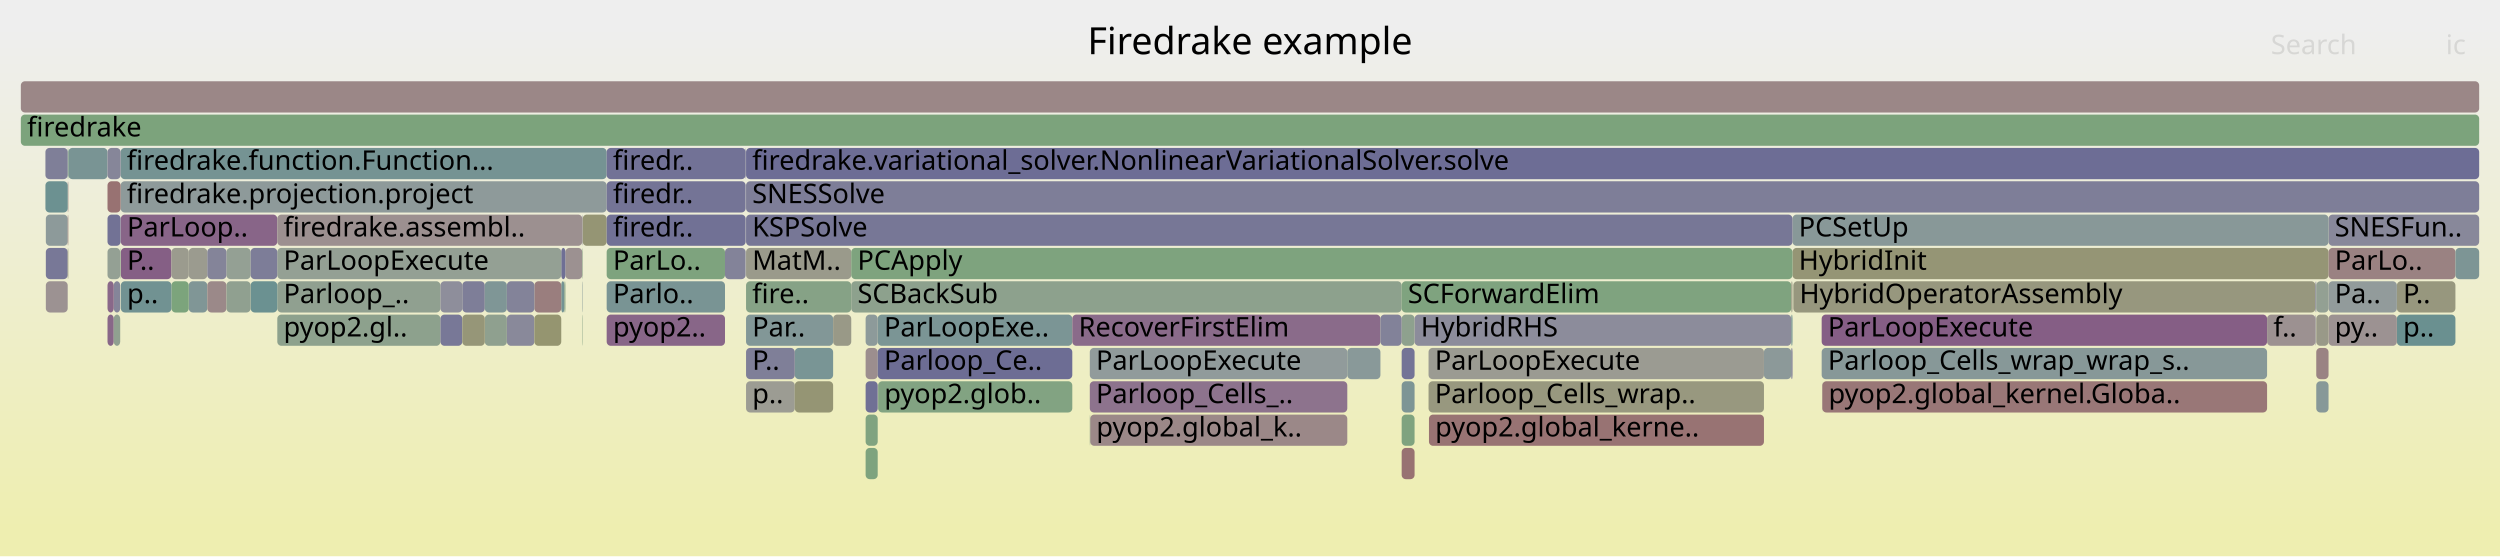
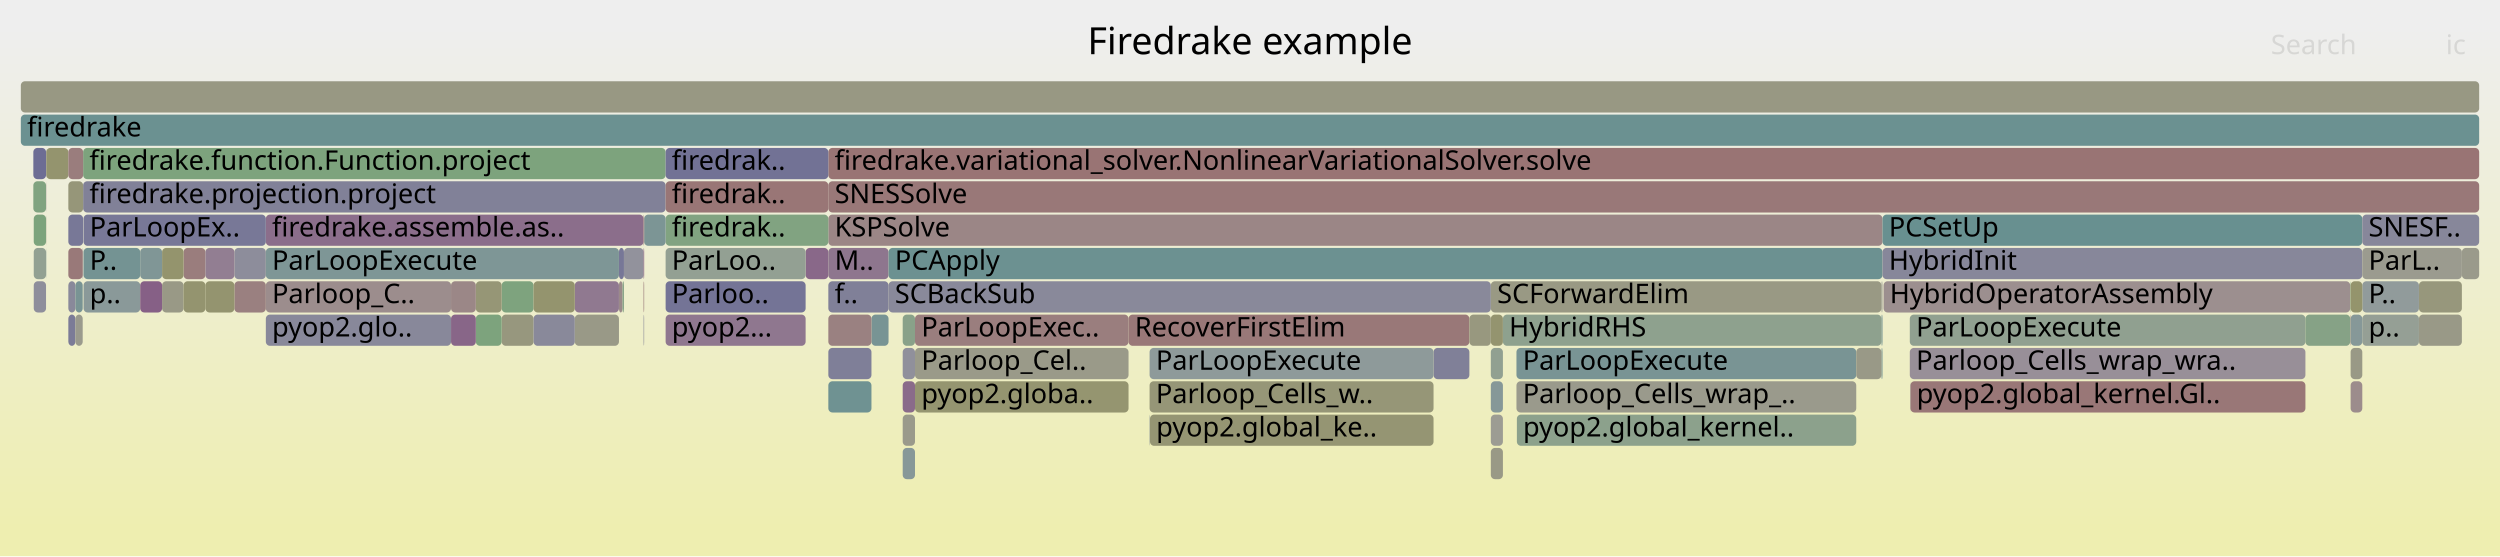
<svg xmlns="http://www.w3.org/2000/svg" version="1.1" width="1200" height="267" viewBox="0 0 1200 267">
  <defs>
    <linearGradient id="background" y1="0" y2="1" x1="0" x2="0">
      <stop stop-color="#eeeeee" offset="5%" />
      <stop stop-color="#eeeeb0" offset="95%" />
    </linearGradient>
  </defs>
  <style type="text/css">
	text { font-family:Verdana; font-size:13px; fill:rgb(0,0,0); }
	#search, #ignorecase { opacity:0.1; cursor:pointer; }
	#search:hover, #search.show, #ignorecase:hover, #ignorecase.show { opacity:1; }
	#subtitle { text-anchor:middle; font-color:rgb(160,160,160); }
	#title { text-anchor:middle; font-size:18px}
	#unzoom { cursor:pointer; }
	#frames &gt; *:hover { stroke:black; stroke-width:0.5; cursor:pointer; }
	.hide { display:none; }
	.parent { opacity:0.5; }
</style>
  <rect x="0.0" y="0" width="1200.0" height="267.0" fill="url(#background)" />
  <text id="title" x="600.00" y="26">Firedrake example</text>
  <text id="details" x="10.00" y="249"> </text>
  <text id="unzoom" x="10.00" y="26" class="hide">Reset Zoom</text>
  <text id="search" x="1090.00" y="26">Search</text>
  <text id="ignorecase" x="1174.00" y="26">ic</text>
  <text id="matched" x="1090.00" y="249"> </text>
  <g id="frames">
    <g>
-       <rect x="22.0" y="135" width="10.5" height="15.0" fill="rgb(156.473,146.296,146.296)" rx="2" ry="2" />
-       <text x="25.03" y="145.5" />
-     </g>
-     <g>
-       <rect x="358.1" y="135" width="50.5" height="15.0" fill="rgb(134.31,161.857,134.31)" rx="2" ry="2" />
-       <text x="361.08" y="145.5">fire..</text>
-     </g>
-     <g>
-       <rect x="51.6" y="151" width="3.0" height="15.0" fill="rgb(136.48,102.855,136.48)" rx="2" ry="2" />
-       <text x="54.60" y="161.5" />
-     </g>
-     <g>
-       <rect x="859.8" y="167" width="0.6" height="15.0" fill="rgb(116.031,116.031,149.877)" rx="2" ry="2" />
-       <text x="862.83" y="177.5" />
-     </g>
-     <g>
-       <rect x="1111.8" y="183" width="5.9" height="15.0" fill="rgb(134.778,151.98,151.98)" rx="2" ry="2" />
-       <text x="1114.75" y="193.5" />
-     </g>
-     <g>
-       <rect x="51.6" y="103" width="6.3" height="15.0" fill="rgb(113.807,113.807,149.447)" rx="2" ry="2" />
-       <text x="54.60" y="113.5" />
-     </g>
-     <g>
-       <rect x="1117.7" y="103" width="72.3" height="15.0" fill="rgb(135.568,135.568,153.658)" rx="2" ry="2" />
-       <text x="1120.66" y="113.5">SNESFun..</text>
-     </g>
-     <g>
-       <rect x="523.3" y="199" width="123.4" height="15.0" fill="rgb(155.169,136.299,136.299)" rx="2" ry="2" />
-       <text x="526.25" y="209.5">pyop2.global_k..</text>
-     </g>
-     <g>
-       <rect x="271.4" y="119" width="8.1" height="15.0" fill="rgb(156.343,145.296,145.296)" rx="2" ry="2" />
-       <text x="274.42" y="129.5" />
-     </g>
-     <g>
-       <rect x="32.8" y="71" width="18.8" height="15.0" fill="rgb(121.291,148.483,148.483)" rx="2" ry="2" />
-       <text x="35.81" y="81.5" />
-     </g>
-     <g>
-       <rect x="415.5" y="199" width="5.8" height="15.0" fill="rgb(127.539,162.959,127.539)" rx="2" ry="2" />
-       <text x="418.48" y="209.5" />
-     </g>
-     <g>
-       <rect x="860.8" y="135" width="250.6" height="15.0" fill="rgb(151.337,151.337,125.711)" rx="2" ry="2" />
-       <text x="863.76" y="145.5">HybridOperatorAssembly</text>
-     </g>
-     <g>
-       <rect x="269.4" y="135" width="1.5" height="15.0" fill="rgb(114.838,146.81,146.81)" rx="2" ry="2" />
-       <text x="272.41" y="145.5" />
-     </g>
-     <g>
-       <rect x="22.0" y="103" width="10.5" height="15.0" fill="rgb(141.46,153.712,153.712)" rx="2" ry="2" />
-       <text x="25.03" y="113.5" />
-     </g>
-     <g>
-       <rect x="10.0" y="39" width="1180.0" height="15.0" fill="rgb(155.022,135.166,135.166)" rx="2" ry="2" />
+       <rect x="112.5" y="119" width="15.1" height="15.0" fill="rgb(140.905,140.905,154.691)" rx="2" ry="2" />
+       <text x="115.52" y="129.5" />
+     </g>
+     <g>
+       <rect x="40.1" y="135" width="27.2" height="15.0" fill="rgb(138.481,152.939,152.939)" rx="2" ry="2" />
+       <text x="43.05" y="145.5">p..</text>
+     </g>
+     <g>
+       <rect x="397.6" y="103" width="506.0" height="15.0" fill="rgb(154.928,134.451,134.451)" rx="2" ry="2" />
+       <text x="400.63" y="113.5">KSPSolve</text>
+     </g>
+     <g>
+       <rect x="1161.1" y="135" width="20.6" height="15.0" fill="rgb(151.084,151.084,124.485)" rx="2" ry="2" />
+       <text x="1164.10" y="145.5" />
+     </g>
+     <g>
+       <rect x="32.8" y="135" width="3.4" height="15.0" fill="rgb(137.254,137.254,153.985)" rx="2" ry="2" />
+       <text x="35.76" y="145.5" />
+     </g>
+     <g>
+       <rect x="319.5" y="135" width="67.2" height="15.0" fill="rgb(115.626,115.626,149.799)" rx="2" ry="2" />
+       <text x="322.45" y="145.5">Parloo..</text>
+     </g>
+     <g>
+       <rect x="433.3" y="215" width="5.9" height="15.0" fill="rgb(135.352,152.128,152.128)" rx="2" ry="2" />
+       <text x="436.32" y="225.5" />
+     </g>
+     <g>
+       <rect x="439.2" y="183" width="102.5" height="15.0" fill="rgb(148.521,148.521,112.064)" rx="2" ry="2" />
+       <text x="442.25" y="193.5">pyop2.globa..</text>
+     </g>
+     <g>
+       <rect x="688.1" y="167" width="17.2" height="15.0" fill="rgb(127.594,127.594,152.115)" rx="2" ry="2" />
+       <text x="691.06" y="177.5" />
+     </g>
+     <g>
+       <rect x="1133.9" y="151" width="27.2" height="15.0" fill="rgb(149.36,159.406,149.36)" rx="2" ry="2" />
+       <text x="1136.90" y="161.5">p..</text>
+     </g>
+     <g>
+       <rect x="240.8" y="135" width="15.3" height="15.0" fill="rgb(126.153,163.184,126.153)" rx="2" ry="2" />
+       <text x="243.76" y="145.5" />
+     </g>
+     <g>
+       <rect x="1133.9" y="135" width="27.2" height="15.0" fill="rgb(145.066,154.647,154.647)" rx="2" ry="2" />
+       <text x="1136.90" y="145.5">P..</text>
+     </g>
+     <g>
+       <rect x="39.9" y="87" width="279.6" height="15.0" fill="rgb(128.698,128.698,152.329)" rx="2" ry="2" />
+       <text x="42.93" y="97.5">firedrake.projection.project</text>
+     </g>
+     <g>
+       <rect x="728.1" y="199" width="162.9" height="15.0" fill="rgb(139.683,160.982,139.683)" rx="2" ry="2" />
+       <text x="731.05" y="209.5">pyop2.global_kernel..</text>
+     </g>
+     <g>
+       <rect x="299.5" y="119" width="9.4" height="15.0" fill="rgb(146.376,146.376,155.75)" rx="2" ry="2" />
+       <text x="302.51" y="129.5" />
+     </g>
+     <g>
+       <rect x="397.6" y="71" width="792.4" height="15.0" fill="rgb(152.564,116.323,116.323)" rx="2" ry="2" />
+       <text x="400.63" y="81.5">firedrake.variational_solver.NonlinearVariationalSolver.solve</text>
+     </g>
+     <g>
+       <rect x="551.8" y="199" width="0.2" height="15.0" fill="rgb(145.112,154.659,154.659)" rx="2" ry="2" />
+       <text x="554.84" y="209.5" />
+     </g>
+     <g>
+       <rect x="297.1" y="119" width="2.4" height="15.0" fill="rgb(119.312,119.312,150.512)" rx="2" ry="2" />
+       <text x="300.06" y="129.5" />
+     </g>
+     <g>
+       <rect x="386.7" y="119" width="10.9" height="15.0" fill="rgb(137.028,104.258,137.028)" rx="2" ry="2" />
+       <text x="389.72" y="129.5" />
+     </g>
+     <g>
+       <rect x="903.6" y="103" width="230.3" height="15.0" fill="rgb(104.019,144.005,144.005)" rx="2" ry="2" />
+       <text x="906.64" y="113.5">PCSetUp</text>
+     </g>
+     <g>
+       <rect x="1128.1" y="151" width="0.2" height="15.0" fill="rgb(152.385,114.952,114.952)" rx="2" ry="2" />
+       <text x="1131.12" y="161.5" />
+     </g>
+     <g>
+       <rect x="16.2" y="103" width="5.9" height="15.0" fill="rgb(124.242,163.496,124.242)" rx="2" ry="2" />
+       <text x="19.22" y="113.5" />
+     </g>
+     <g>
+       <rect x="904.1" y="135" width="224.0" height="15.0" fill="rgb(155.992,142.608,142.608)" rx="2" ry="2" />
+       <text x="907.09" y="145.5">HybridOperatorAssembly</text>
+     </g>
+     <g>
+       <rect x="397.6" y="119" width="28.9" height="15.0" fill="rgb(142.415,118.065,142.415)" rx="2" ry="2" />
+       <text x="400.63" y="129.5">M..</text>
+     </g>
+     <g>
+       <rect x="10.0" y="39" width="1180.0" height="15.0" fill="rgb(152.484,152.484,131.27)" rx="2" ry="2" />
      <text x="13.00" y="49.5" />
    </g>
    <g>
-       <rect x="22.0" y="119" width="10.5" height="15.0" fill="rgb(120.249,120.249,150.693)" rx="2" ry="2" />
-       <text x="25.03" y="129.5" />
-     </g>
-     <g>
-       <rect x="57.9" y="87" width="233.3" height="15.0" fill="rgb(142.322,153.935,153.935)" rx="2" ry="2" />
-       <text x="60.87" y="97.5">firedrake.projection.project</text>
-     </g>
-     <g>
-       <rect x="672.8" y="183" width="6.2" height="15.0" fill="rgb(124.727,149.374,149.374)" rx="2" ry="2" />
-       <text x="675.76" y="193.5" />
-     </g>
-     <g>
-       <rect x="291.2" y="119" width="56.8" height="15.0" fill="rgb(126.286,163.163,126.286)" rx="2" ry="2" />
-       <text x="294.23" y="129.5">ParLo..</text>
-     </g>
-     <g>
-       <rect x="32.5" y="119" width="0.3" height="15.0" fill="rgb(152.14,152.14,129.602)" rx="2" ry="2" />
-       <text x="35.53" y="129.5" />
-     </g>
-     <g>
-       <rect x="279.5" y="151" width="0.2" height="15.0" fill="rgb(134.359,161.849,134.359)" rx="2" ry="2" />
-       <text x="282.48" y="161.5" />
-     </g>
-     <g>
-       <rect x="1111.8" y="167" width="5.9" height="15.0" fill="rgb(154.462,130.876,130.876)" rx="2" ry="2" />
-       <text x="1114.75" y="177.5" />
-     </g>
-     <g>
-       <rect x="685.7" y="183" width="161.0" height="15.0" fill="rgb(151.585,151.585,126.911)" rx="2" ry="2" />
-       <text x="688.71" y="193.5">Parloop_Cells_wrap..</text>
-     </g>
-     <g>
-       <rect x="1111.8" y="151" width="5.9" height="15.0" fill="rgb(153.471,153.471,136.049)" rx="2" ry="2" />
-       <text x="1114.75" y="161.5" />
-     </g>
-     <g>
-       <rect x="279.5" y="103" width="0.2" height="15.0" fill="rgb(135.572,135.572,153.659)" rx="2" ry="2" />
-       <text x="282.48" y="113.5" />
-     </g>
-     <g>
-       <rect x="51.6" y="119" width="6.1" height="15.0" fill="rgb(148.415,159.56,148.415)" rx="2" ry="2" />
-       <text x="54.60" y="129.5" />
-     </g>
-     <g>
-       <rect x="232.7" y="151" width="10.6" height="15.0" fill="rgb(143.446,160.369,143.446)" rx="2" ry="2" />
-       <text x="235.73" y="161.5" />
-     </g>
-     <g>
-       <rect x="685.9" y="199" width="160.8" height="15.0" fill="rgb(152.356,114.729,114.729)" rx="2" ry="2" />
-       <text x="688.87" y="209.5">pyop2.global_kerne..</text>
-     </g>
-     <g>
-       <rect x="860.4" y="119" width="257.3" height="15.0" fill="rgb(149.465,149.465,116.637)" rx="2" ry="2" />
-       <text x="863.39" y="129.5">HybridInit</text>
-     </g>
-     <g>
-       <rect x="358.1" y="71" width="831.9" height="15.0" fill="rgb(108.969,108.969,148.51)" rx="2" ry="2" />
-       <text x="361.08" y="81.5">firedrake.variational_solver.NonlinearVariationalSolver.solve</text>
-     </g>
-     <g>
-       <rect x="58.0" y="119" width="24.3" height="15.0" fill="rgb(133.251,94.579,133.251)" rx="2" ry="2" />
-       <text x="60.99" y="129.5">P..</text>
-     </g>
-     <g>
-       <rect x="1111.4" y="151" width="0.2" height="15.0" fill="rgb(114.354,114.354,149.552)" rx="2" ry="2" />
-       <text x="1114.40" y="161.5" />
-     </g>
-     <g>
-       <rect x="523.1" y="167" width="123.6" height="15.0" fill="rgb(144.694,154.55,154.55)" rx="2" ry="2" />
-       <text x="526.10" y="177.5">ParLoopExecute</text>
-     </g>
-     <g>
-       <rect x="415.5" y="167" width="5.8" height="15.0" fill="rgb(155.974,142.466,142.466)" rx="2" ry="2" />
-       <text x="418.48" y="177.5" />
-     </g>
-     <g>
-       <rect x="523.1" y="183" width="123.6" height="15.0" fill="rgb(141.129,114.767,141.129)" rx="2" ry="2" />
-       <text x="526.10" y="193.5">Parloop_Cells_..</text>
-     </g>
-     <g>
-       <rect x="269.4" y="119" width="2.0" height="15.0" fill="rgb(111.004,111.004,148.904)" rx="2" ry="2" />
-       <text x="272.41" y="129.5" />
-     </g>
-     <g>
-       <rect x="874.4" y="151" width="213.8" height="15.0" fill="rgb(133.127,94.262,133.127)" rx="2" ry="2" />
-       <text x="877.39" y="161.5">ParLoopExecute</text>
-     </g>
-     <g>
-       <rect x="672.8" y="215" width="6.2" height="15.0" fill="rgb(152.249,113.91,113.91)" rx="2" ry="2" />
-       <text x="675.76" y="225.5" />
-     </g>
-     <g>
-       <rect x="672.8" y="151" width="6.2" height="15.0" fill="rgb(141.917,160.618,141.917)" rx="2" ry="2" />
-       <text x="675.76" y="161.5" />
-     </g>
-     <g>
-       <rect x="10.0" y="55" width="1180.0" height="15.0" fill="rgb(124.356,163.477,124.356)" rx="2" ry="2" />
+       <rect x="32.8" y="151" width="3.4" height="15.0" fill="rgb(122.811,122.811,151.189)" rx="2" ry="2" />
+       <text x="35.76" y="161.5" />
+     </g>
+     <g>
+       <rect x="32.8" y="87" width="7.1" height="15.0" fill="rgb(150.408,150.408,121.206)" rx="2" ry="2" />
+       <text x="35.76" y="97.5" />
+     </g>
+     <g>
+       <rect x="727.9" y="167" width="163.1" height="15.0" fill="rgb(120.513,148.281,148.281)" rx="2" ry="2" />
+       <text x="730.92" y="177.5">ParLoopExecute</text>
+     </g>
+     <g>
+       <rect x="88.1" y="119" width="10.5" height="15.0" fill="rgb(153.739,125.332,125.332)" rx="2" ry="2" />
+       <text x="91.09" y="129.5" />
+     </g>
+     <g>
+       <rect x="77.8" y="135" width="10.3" height="15.0" fill="rgb(152.986,152.986,133.704)" rx="2" ry="2" />
+       <text x="80.75" y="145.5" />
+     </g>
+     <g>
+       <rect x="917.0" y="183" width="189.6" height="15.0" fill="rgb(152.921,119.058,119.058)" rx="2" ry="2" />
+       <text x="920.01" y="193.5">pyop2.global_kernel.Gl..</text>
+     </g>
+     <g>
+       <rect x="439.2" y="151" width="102.5" height="15.0" fill="rgb(153.808,125.858,125.858)" rx="2" ry="2" />
+       <text x="442.25" y="161.5">ParLoopExec..</text>
+     </g>
+     <g>
+       <rect x="16.0" y="87" width="6.1" height="15.0" fill="rgb(127.676,162.936,127.676)" rx="2" ry="2" />
+       <text x="19.01" y="97.5" />
+     </g>
+     <g>
+       <rect x="39.7" y="119" width="0.2" height="15.0" fill="rgb(119.75,119.75,150.597)" rx="2" ry="2" />
+       <text x="42.74" y="129.5" />
+     </g>
+     <g>
+       <rect x="1161.1" y="151" width="20.6" height="15.0" fill="rgb(153.319,153.319,135.317)" rx="2" ry="2" />
+       <text x="1164.10" y="161.5" />
+     </g>
+     <g>
+       <rect x="40.1" y="119" width="27.2" height="15.0" fill="rgb(116.188,147.16,147.16)" rx="2" ry="2" />
+       <text x="43.05" y="129.5">P..</text>
+     </g>
+     <g>
+       <rect x="228.4" y="135" width="12.4" height="15.0" fill="rgb(149.79,149.79,118.215)" rx="2" ry="2" />
+       <text x="231.44" y="145.5" />
+     </g>
+     <g>
+       <rect x="240.8" y="151" width="15.3" height="15.0" fill="rgb(151.468,151.468,126.344)" rx="2" ry="2" />
+       <text x="243.76" y="161.5" />
+     </g>
+     <g>
+       <rect x="1128.1" y="135" width="0.2" height="15.0" fill="rgb(125.96,163.216,125.96)" rx="2" ry="2" />
+       <text x="1131.12" y="145.5" />
+     </g>
+     <g>
+       <rect x="127.6" y="103" width="181.3" height="15.0" fill="rgb(139.098,109.562,139.098)" rx="2" ry="2" />
+       <text x="130.58" y="113.5">firedrake.assemble.as..</text>
+     </g>
+     <g>
+       <rect x="903.1" y="151" width="0.5" height="15.0" fill="rgb(112.56,146.219,146.219)" rx="2" ry="2" />
+       <text x="906.11" y="161.5" />
+     </g>
+     <g>
+       <rect x="715.6" y="215" width="5.8" height="15.0" fill="rgb(153.001,153.001,133.776)" rx="2" ry="2" />
+       <text x="718.64" y="225.5" />
+     </g>
+     <g>
+       <rect x="727.9" y="183" width="163.1" height="15.0" fill="rgb(154.3,154.3,140.067)" rx="2" ry="2" />
+       <text x="730.92" y="193.5">Parloop_Cells_wrap_..</text>
+     </g>
+     <g>
+       <rect x="541.7" y="151" width="163.6" height="15.0" fill="rgb(153.014,119.772,119.772)" rx="2" ry="2" />
+       <text x="544.71" y="161.5">RecoverFirstElim</text>
+     </g>
+     <g>
+       <rect x="16.2" y="119" width="5.9" height="15.0" fill="rgb(145.76,159.993,145.76)" rx="2" ry="2" />
+       <text x="19.22" y="129.5" />
+     </g>
+     <g>
+       <rect x="36.2" y="135" width="3.5" height="15.0" fill="rgb(120.671,148.322,148.322)" rx="2" ry="2" />
+       <text x="39.21" y="145.5" />
+     </g>
+     <g>
+       <rect x="40.1" y="103" width="87.5" height="15.0" fill="rgb(119.689,119.689,150.585)" rx="2" ry="2" />
+       <text x="43.05" y="113.5">ParLoopEx..</text>
+     </g>
+     <g>
+       <rect x="22.1" y="71" width="0.1" height="15.0" fill="rgb(138.496,138.496,154.225)" rx="2" ry="2" />
+       <text x="25.07" y="81.5" />
+     </g>
+     <g>
+       <rect x="903.1" y="135" width="0.5" height="15.0" fill="rgb(155.875,155.875,147.703)" rx="2" ry="2" />
+       <text x="906.11" y="145.5" />
+     </g>
+     <g>
+       <rect x="1128.3" y="183" width="5.6" height="15.0" fill="rgb(155.611,139.686,139.686)" rx="2" ry="2" />
+       <text x="1131.31" y="193.5" />
+     </g>
+     <g>
+       <rect x="16.2" y="135" width="5.9" height="15.0" fill="rgb(142.193,142.193,154.941)" rx="2" ry="2" />
+       <text x="19.22" y="145.5" />
+     </g>
+     <g>
+       <rect x="1128.3" y="167" width="5.6" height="15.0" fill="rgb(152.967,152.967,133.612)" rx="2" ry="2" />
+       <text x="1131.31" y="177.5" />
+     </g>
+     <g>
+       <rect x="1133.9" y="103" width="56.1" height="15.0" fill="rgb(135.132,135.132,153.574)" rx="2" ry="2" />
+       <text x="1136.90" y="113.5">SNESF..</text>
+     </g>
+     <g>
+       <rect x="112.5" y="135" width="15.1" height="15.0" fill="rgb(154.039,127.634,127.634)" rx="2" ry="2" />
+       <text x="115.52" y="145.5" />
+     </g>
+     <g>
+       <rect x="903.1" y="167" width="0.5" height="15.0" fill="rgb(116.152,147.151,147.151)" rx="2" ry="2" />
+       <text x="906.11" y="177.5" />
+     </g>
+     <g>
+       <rect x="397.6" y="167" width="20.7" height="15.0" fill="rgb(126.505,126.505,151.904)" rx="2" ry="2" />
+       <text x="400.63" y="177.5" />
+     </g>
+     <g>
+       <rect x="216.5" y="135" width="11.9" height="15.0" fill="rgb(154.97,134.771,134.771)" rx="2" ry="2" />
+       <text x="219.49" y="145.5" />
+     </g>
+     <g>
+       <rect x="715.6" y="135" width="187.5" height="15.0" fill="rgb(152.707,152.707,132.349)" rx="2" ry="2" />
+       <text x="718.64" y="145.5">SCForwardElim</text>
+     </g>
+     <g>
+       <rect x="1181.7" y="119" width="8.3" height="15.0" fill="rgb(153.988,153.988,138.558)" rx="2" ry="2" />
+       <text x="1184.71" y="129.5" />
+     </g>
+     <g>
+       <rect x="426.5" y="119" width="477.1" height="15.0" fill="rgb(108.081,145.058,145.058)" rx="2" ry="2" />
+       <text x="429.52" y="129.5">PCApply</text>
+     </g>
+     <g>
+       <rect x="98.6" y="135" width="13.9" height="15.0" fill="rgb(148.247,148.247,110.737)" rx="2" ry="2" />
+       <text x="101.64" y="145.5" />
+     </g>
+     <g>
+       <rect x="903.6" y="119" width="230.3" height="15.0" fill="rgb(135.448,135.448,153.635)" rx="2" ry="2" />
+       <text x="906.64" y="129.5">HybridInit</text>
+     </g>
+     <g>
+       <rect x="22.1" y="119" width="0.1" height="15.0" fill="rgb(120.155,148.188,148.188)" rx="2" ry="2" />
+       <text x="25.07" y="129.5" />
+     </g>
+     <g>
+       <rect x="98.6" y="119" width="13.9" height="15.0" fill="rgb(145.574,126.159,145.574)" rx="2" ry="2" />
+       <text x="101.64" y="129.5" />
+     </g>
+     <g>
+       <rect x="715.6" y="151" width="5.8" height="15.0" fill="rgb(148.377,148.377,111.366)" rx="2" ry="2" />
+       <text x="718.64" y="161.5" />
+     </g>
+     <g>
+       <rect x="127.6" y="119" width="169.5" height="15.0" fill="rgb(125.697,149.625,149.625)" rx="2" ry="2" />
+       <text x="130.58" y="129.5">ParLoopExecute</text>
+     </g>
+     <g>
+       <rect x="39.9" y="71" width="279.6" height="15.0" fill="rgb(124.823,163.401,124.823)" rx="2" ry="2" />
+       <text x="42.93" y="81.5">firedrake.function.Function.project</text>
+     </g>
+     <g>
+       <rect x="397.6" y="183" width="20.7" height="15.0" fill="rgb(111.186,145.863,145.863)" rx="2" ry="2" />
+       <text x="400.63" y="193.5" />
+     </g>
+     <g>
+       <rect x="715.6" y="183" width="5.8" height="15.0" fill="rgb(134.443,151.893,151.893)" rx="2" ry="2" />
+       <text x="718.64" y="193.5" />
+     </g>
+     <g>
+       <rect x="397.6" y="87" width="792.4" height="15.0" fill="rgb(153.067,120.18,120.18)" rx="2" ry="2" />
+       <text x="400.63" y="97.5">SNESSolve</text>
+     </g>
+     <g>
+       <rect x="715.6" y="199" width="5.8" height="15.0" fill="rgb(155.637,155.637,146.547)" rx="2" ry="2" />
+       <text x="718.64" y="209.5" />
+     </g>
+     <g>
+       <rect x="916.7" y="151" width="189.9" height="15.0" fill="rgb(143.634,160.339,143.634)" rx="2" ry="2" />
+       <text x="919.74" y="161.5">ParLoopExecute</text>
+     </g>
+     <g>
+       <rect x="551.8" y="183" width="136.3" height="15.0" fill="rgb(149.944,149.944,118.961)" rx="2" ry="2" />
+       <text x="554.84" y="193.5">Parloop_Cells_w..</text>
+     </g>
+     <g>
+       <rect x="418.3" y="151" width="8.2" height="15.0" fill="rgb(120.311,148.229,148.229)" rx="2" ry="2" />
+       <text x="421.30" y="161.5" />
+     </g>
+     <g>
+       <rect x="22.1" y="87" width="0.1" height="15.0" fill="rgb(155.37,137.834,137.834)" rx="2" ry="2" />
+       <text x="25.07" y="97.5" />
+     </g>
+     <g>
+       <rect x="22.2" y="71" width="10.6" height="15.0" fill="rgb(148.004,148.004,109.557)" rx="2" ry="2" />
+       <text x="25.23" y="81.5" />
+     </g>
+     <g>
+       <rect x="319.5" y="103" width="78.1" height="15.0" fill="rgb(129.158,162.695,129.158)" rx="2" ry="2" />
+       <text x="322.45" y="113.5">firedrak..</text>
+     </g>
+     <g>
+       <rect x="36.2" y="151" width="3.5" height="15.0" fill="rgb(154.473,154.473,140.907)" rx="2" ry="2" />
+       <text x="39.21" y="161.5" />
+     </g>
+     <g>
+       <rect x="308.9" y="119" width="0.3" height="15.0" fill="rgb(133.72,95.783,133.72)" rx="2" ry="2" />
+       <text x="311.90" y="129.5" />
+     </g>
+     <g>
+       <rect x="275.9" y="151" width="21.2" height="15.0" fill="rgb(153.317,153.317,135.305)" rx="2" ry="2" />
+       <text x="278.88" y="161.5" />
+     </g>
+     <g>
+       <rect x="916.7" y="167" width="189.9" height="15.0" fill="rgb(152.155,143.023,152.155)" rx="2" ry="2" />
+       <text x="919.74" y="177.5">Parloop_Cells_wrap_wra..</text>
+     </g>
+     <g>
+       <rect x="10.0" y="55" width="1180.0" height="15.0" fill="rgb(106.608,144.676,144.676)" rx="2" ry="2" />
      <text x="13.00" y="65.5">firedrake</text>
    </g>
    <g>
-       <rect x="1150.5" y="135" width="28.1" height="15.0" fill="rgb(151.464,151.464,126.323)" rx="2" ry="2" />
-       <text x="1153.48" y="145.5">P..</text>
-     </g>
-     <g>
-       <rect x="874.6" y="183" width="0.1" height="15.0" fill="rgb(137.677,152.731,152.731)" rx="2" ry="2" />
-       <text x="877.56" y="193.5" />
-     </g>
-     <g>
-       <rect x="32.5" y="71" width="0.3" height="15.0" fill="rgb(124.835,163.399,124.835)" rx="2" ry="2" />
-       <text x="35.53" y="81.5" />
-     </g>
-     <g>
-       <rect x="21.8" y="71" width="10.7" height="15.0" fill="rgb(126.549,126.549,151.913)" rx="2" ry="2" />
-       <text x="24.78" y="81.5" />
-     </g>
-     <g>
-       <rect x="421.3" y="151" width="93.4" height="15.0" fill="rgb(122.847,148.886,148.886)" rx="2" ry="2" />
-       <text x="424.34" y="161.5">ParLoopExe..</text>
-     </g>
-     <g>
-       <rect x="90.6" y="119" width="8.9" height="15.0" fill="rgb(154.952,154.952,143.228)" rx="2" ry="2" />
-       <text x="93.60" y="129.5" />
-     </g>
-     <g>
-       <rect x="133.1" y="135" width="78.3" height="15.0" fill="rgb(144.188,160.248,144.188)" rx="2" ry="2" />
-       <text x="136.10" y="145.5">Parloop_..</text>
-     </g>
-     <g>
-       <rect x="221.9" y="135" width="10.8" height="15.0" fill="rgb(126.466,126.466,151.897)" rx="2" ry="2" />
-       <text x="224.88" y="145.5" />
-     </g>
-     <g>
-       <rect x="54.6" y="135" width="3.1" height="15.0" fill="rgb(133.33,133.33,153.225)" rx="2" ry="2" />
-       <text x="57.62" y="145.5" />
-     </g>
-     <g>
-       <rect x="291.2" y="87" width="66.7" height="15.0" fill="rgb(116.234,116.234,149.916)" rx="2" ry="2" />
-       <text x="294.23" y="97.5">firedr..</text>
-     </g>
-     <g>
-       <rect x="120.3" y="135" width="12.8" height="15.0" fill="rgb(107.192,144.827,144.827)" rx="2" ry="2" />
-       <text x="123.34" y="145.5" />
-     </g>
-     <g>
-       <rect x="82.3" y="119" width="8.3" height="15.0" fill="rgb(154.778,154.778,142.386)" rx="2" ry="2" />
-       <text x="85.30" y="129.5" />
-     </g>
-     <g>
-       <rect x="415.5" y="215" width="5.8" height="15.0" fill="rgb(125.578,163.278,125.578)" rx="2" ry="2" />
-       <text x="418.48" y="225.5" />
-     </g>
-     <g>
-       <rect x="358.1" y="151" width="41.8" height="15.0" fill="rgb(130.124,150.773,150.773)" rx="2" ry="2" />
-       <text x="361.08" y="161.5">Par..</text>
-     </g>
-     <g>
-       <rect x="57.9" y="71" width="233.3" height="15.0" fill="rgb(117,147.37,147.37)" rx="2" ry="2" />
-       <text x="60.87" y="81.5">firedrake.function.Function...</text>
-     </g>
-     <g>
-       <rect x="90.6" y="135" width="8.9" height="15.0" fill="rgb(128.35,150.313,150.313)" rx="2" ry="2" />
-       <text x="93.60" y="145.5" />
-     </g>
-     <g>
-       <rect x="408.6" y="135" width="264.2" height="15.0" fill="rgb(140.707,160.815,140.707)" rx="2" ry="2" />
-       <text x="411.59" y="145.5">SCBackSub</text>
-     </g>
-     <g>
-       <rect x="51.6" y="135" width="3.0" height="15.0" fill="rgb(136.839,103.775,136.839)" rx="2" ry="2" />
-       <text x="54.60" y="145.5" />
-     </g>
-     <g>
-       <rect x="279.7" y="103" width="11.5" height="15.0" fill="rgb(149.32,149.32,115.935)" rx="2" ry="2" />
-       <text x="282.72" y="113.5" />
-     </g>
-     <g>
-       <rect x="256.5" y="135" width="12.9" height="15.0" fill="rgb(153.819,125.943,125.943)" rx="2" ry="2" />
-       <text x="259.48" y="145.5" />
-     </g>
-     <g>
-       <rect x="399.9" y="151" width="8.7" height="15.0" fill="rgb(153.343,153.343,135.429)" rx="2" ry="2" />
-       <text x="402.91" y="161.5" />
-     </g>
-     <g>
-       <rect x="672.8" y="167" width="6.2" height="15.0" fill="rgb(115.762,115.762,149.825)" rx="2" ry="2" />
-       <text x="675.76" y="177.5" />
-     </g>
-     <g>
-       <rect x="211.4" y="135" width="10.5" height="15.0" fill="rgb(141.578,141.578,154.822)" rx="2" ry="2" />
-       <text x="214.42" y="145.5" />
-     </g>
-     <g>
-       <rect x="133.1" y="119" width="136.3" height="15.0" fill="rgb(148.286,159.581,148.286)" rx="2" ry="2" />
-       <text x="136.10" y="129.5">ParLoopExecute</text>
-     </g>
-     <g>
-       <rect x="82.3" y="135" width="8.3" height="15.0" fill="rgb(124.041,163.528,124.041)" rx="2" ry="2" />
-       <text x="85.30" y="145.5" />
-     </g>
-     <g>
-       <rect x="51.6" y="87" width="6.3" height="15.0" fill="rgb(152.304,114.334,114.334)" rx="2" ry="2" />
-       <text x="54.60" y="97.5" />
-     </g>
-     <g>
-       <rect x="859.8" y="151" width="0.6" height="15.0" fill="rgb(112.316,146.156,146.156)" rx="2" ry="2" />
-       <text x="862.83" y="161.5" />
-     </g>
-     <g>
-       <rect x="51.6" y="71" width="6.3" height="15.0" fill="rgb(133.706,133.706,153.298)" rx="2" ry="2" />
-       <text x="54.60" y="81.5" />
-     </g>
-     <g>
-       <rect x="232.7" y="135" width="10.6" height="15.0" fill="rgb(126.976,149.957,149.957)" rx="2" ry="2" />
-       <text x="235.73" y="145.5" />
-     </g>
-     <g>
-       <rect x="279.5" y="119" width="0.2" height="15.0" fill="rgb(129.29,162.674,129.29)" rx="2" ry="2" />
-       <text x="282.48" y="129.5" />
-     </g>
-     <g>
-       <rect x="415.5" y="183" width="5.8" height="15.0" fill="rgb(112.43,112.43,149.18)" rx="2" ry="2" />
-       <text x="418.48" y="193.5" />
-     </g>
-     <g>
-       <rect x="1117.7" y="119" width="60.9" height="15.0" fill="rgb(154.381,130.252,130.252)" rx="2" ry="2" />
-       <text x="1120.66" y="129.5">ParLo..</text>
-     </g>
-     <g>
-       <rect x="133.1" y="151" width="78.3" height="15.0" fill="rgb(140.665,160.822,140.665)" rx="2" ry="2" />
-       <text x="136.10" y="161.5">pyop2.gl..</text>
-     </g>
-     <g>
-       <rect x="108.7" y="119" width="11.6" height="15.0" fill="rgb(147.923,159.64,147.923)" rx="2" ry="2" />
-       <text x="111.75" y="129.5" />
-     </g>
-     <g>
-       <rect x="32.5" y="87" width="0.3" height="15.0" fill="rgb(154.144,128.437,128.437)" rx="2" ry="2" />
-       <text x="35.53" y="97.5" />
-     </g>
-     <g>
-       <rect x="1178.6" y="119" width="11.4" height="15.0" fill="rgb(124.732,149.375,149.375)" rx="2" ry="2" />
-       <text x="1181.61" y="129.5" />
-     </g>
-     <g>
-       <rect x="381.5" y="167" width="18.4" height="15.0" fill="rgb(121.449,148.524,148.524)" rx="2" ry="2" />
-       <text x="384.45" y="177.5" />
-     </g>
-     <g>
-       <rect x="672.8" y="135" width="187.0" height="15.0" fill="rgb(126.948,163.055,126.948)" rx="2" ry="2" />
-       <text x="675.76" y="145.5">SCForwardElim</text>
-     </g>
-     <g>
-       <rect x="211.4" y="151" width="10.5" height="15.0" fill="rgb(120.49,120.49,150.74)" rx="2" ry="2" />
-       <text x="214.42" y="161.5" />
-     </g>
-     <g>
-       <rect x="514.7" y="151" width="147.9" height="15.0" fill="rgb(137.903,106.502,137.903)" rx="2" ry="2" />
-       <text x="517.73" y="161.5">RecoverFirstElim</text>
-     </g>
-     <g>
-       <rect x="358.1" y="183" width="23.4" height="15.0" fill="rgb(155.762,155.762,147.156)" rx="2" ry="2" />
-       <text x="361.08" y="193.5">p..</text>
-     </g>
-     <g>
-       <rect x="860.4" y="103" width="257.3" height="15.0" fill="rgb(135.925,152.277,152.277)" rx="2" ry="2" />
-       <text x="863.39" y="113.5">PCSetUp</text>
-     </g>
-     <g>
-       <rect x="846.7" y="167" width="13.1" height="15.0" fill="rgb(140.03,153.341,153.341)" rx="2" ry="2" />
-       <text x="849.65" y="177.5" />
-     </g>
-     <g>
-       <rect x="672.8" y="199" width="6.2" height="15.0" fill="rgb(126.737,163.089,126.737)" rx="2" ry="2" />
-       <text x="675.76" y="209.5" />
-     </g>
-     <g>
-       <rect x="421.5" y="183" width="93.2" height="15.0" fill="rgb(129.848,162.583,129.848)" rx="2" ry="2" />
-       <text x="424.47" y="193.5">pyop2.glob..</text>
-     </g>
-     <g>
-       <rect x="859.8" y="135" width="0.6" height="15.0" fill="rgb(152.632,152.632,131.986)" rx="2" ry="2" />
-       <text x="862.83" y="145.5" />
-     </g>
-     <g>
-       <rect x="291.2" y="71" width="66.7" height="15.0" fill="rgb(114.349,114.349,149.551)" rx="2" ry="2" />
-       <text x="294.23" y="81.5">firedr..</text>
-     </g>
-     <g>
-       <rect x="646.7" y="167" width="15.9" height="15.0" fill="rgb(137.287,152.63,152.63)" rx="2" ry="2" />
-       <text x="649.69" y="177.5" />
-     </g>
-     <g>
-       <rect x="21.8" y="87" width="10.7" height="15.0" fill="rgb(107.583,144.929,144.929)" rx="2" ry="2" />
-       <text x="24.78" y="97.5" />
-     </g>
-     <g>
-       <rect x="99.5" y="135" width="9.2" height="15.0" fill="rgb(155.266,137.043,137.043)" rx="2" ry="2" />
-       <text x="102.54" y="145.5" />
-     </g>
-     <g>
-       <rect x="279.5" y="135" width="0.2" height="15.0" fill="rgb(132.09,151.282,151.282)" rx="2" ry="2" />
-       <text x="282.48" y="145.5" />
-     </g>
-     <g>
-       <rect x="1111.6" y="135" width="0.2" height="15.0" fill="rgb(108.953,108.953,148.507)" rx="2" ry="2" />
-       <text x="1114.62" y="145.5" />
-     </g>
-     <g>
-       <rect x="54.6" y="151" width="3.1" height="15.0" fill="rgb(144.215,160.244,144.215)" rx="2" ry="2" />
-       <text x="57.62" y="161.5" />
-     </g>
-     <g>
-       <rect x="270.9" y="135" width="0.5" height="15.0" fill="rgb(133.922,161.92,133.922)" rx="2" ry="2" />
-       <text x="273.91" y="145.5" />
-     </g>
-     <g>
-       <rect x="1111.4" y="135" width="0.2" height="15.0" fill="rgb(113.463,113.463,149.38)" rx="2" ry="2" />
-       <text x="1114.40" y="145.5" />
-     </g>
-     <g>
-       <rect x="874.7" y="183" width="213.5" height="15.0" fill="rgb(152.849,118.506,118.506)" rx="2" ry="2" />
-       <text x="877.69" y="193.5">pyop2.global_kernel.Globa..</text>
-     </g>
-     <g>
-       <rect x="1111.8" y="135" width="5.9" height="15.0" fill="rgb(147.179,159.762,147.179)" rx="2" ry="2" />
-       <text x="1114.75" y="145.5" />
-     </g>
-     <g>
-       <rect x="381.5" y="183" width="18.4" height="15.0" fill="rgb(149.408,149.408,116.361)" rx="2" ry="2" />
-       <text x="384.45" y="193.5" />
-     </g>
-     <g>
-       <rect x="58.0" y="103" width="75.1" height="15.0" fill="rgb(135.578,100.542,135.578)" rx="2" ry="2" />
-       <text x="60.99" y="113.5">ParLoop..</text>
-     </g>
-     <g>
-       <rect x="1088.2" y="151" width="23.2" height="15.0" fill="rgb(156.369,145.496,145.496)" rx="2" ry="2" />
-       <text x="1091.22" y="161.5">f..</text>
-     </g>
-     <g>
-       <rect x="357.9" y="71" width="0.2" height="15.0" fill="rgb(128.557,128.557,152.301)" rx="2" ry="2" />
-       <text x="360.93" y="81.5" />
-     </g>
-     <g>
-       <rect x="58.0" y="135" width="24.3" height="15.0" fill="rgb(113.298,146.411,146.411)" rx="2" ry="2" />
-       <text x="60.99" y="145.5">p..</text>
-     </g>
-     <g>
-       <rect x="358.1" y="167" width="23.4" height="15.0" fill="rgb(127.25,127.25,152.048)" rx="2" ry="2" />
-       <text x="361.08" y="177.5">P..</text>
-     </g>
-     <g>
-       <rect x="358.1" y="119" width="50.5" height="15.0" fill="rgb(154.023,154.023,138.729)" rx="2" ry="2" />
-       <text x="361.08" y="129.5">MatM..</text>
-     </g>
-     <g>
-       <rect x="243.3" y="151" width="13.2" height="15.0" fill="rgb(137.386,137.386,154.01)" rx="2" ry="2" />
-       <text x="246.35" y="161.5" />
-     </g>
-     <g>
-       <rect x="133.1" y="103" width="146.4" height="15.0" fill="rgb(156.222,144.367,144.367)" rx="2" ry="2" />
-       <text x="136.10" y="113.5">firedrake.assembl..</text>
-     </g>
-     <g>
-       <rect x="1150.5" y="151" width="28.1" height="15.0" fill="rgb(105.689,144.438,144.438)" rx="2" ry="2" />
-       <text x="1153.48" y="161.5">p..</text>
-     </g>
-     <g>
-       <rect x="408.6" y="119" width="451.8" height="15.0" fill="rgb(125.927,163.221,125.927)" rx="2" ry="2" />
-       <text x="411.59" y="129.5">PCApply</text>
-     </g>
-     <g>
-       <rect x="421.3" y="167" width="93.4" height="15.0" fill="rgb(108.517,108.517,148.423)" rx="2" ry="2" />
-       <text x="424.34" y="177.5">Parloop_Ce..</text>
-     </g>
-     <g>
-       <rect x="358.1" y="87" width="831.9" height="15.0" fill="rgb(126.097,126.097,151.825)" rx="2" ry="2" />
-       <text x="361.08" y="97.5">SNESSolve</text>
-     </g>
-     <g>
-       <rect x="108.7" y="135" width="11.6" height="15.0" fill="rgb(144.081,160.266,144.081)" rx="2" ry="2" />
-       <text x="111.75" y="145.5" />
-     </g>
-     <g>
-       <rect x="348.0" y="119" width="9.9" height="15.0" fill="rgb(131.344,131.344,152.841)" rx="2" ry="2" />
-       <text x="351.01" y="129.5" />
-     </g>
-     <g>
-       <rect x="685.7" y="167" width="161.0" height="15.0" fill="rgb(155.446,155.446,145.624)" rx="2" ry="2" />
-       <text x="688.71" y="177.5">ParLoopExecute</text>
-     </g>
-     <g>
-       <rect x="523.1" y="199" width="0.2" height="15.0" fill="rgb(140.747,160.809,140.747)" rx="2" ry="2" />
-       <text x="526.10" y="209.5" />
-     </g>
-     <g>
-       <rect x="291.2" y="103" width="66.7" height="15.0" fill="rgb(113.328,113.328,149.354)" rx="2" ry="2" />
-       <text x="294.23" y="113.5">firedr..</text>
-     </g>
-     <g>
-       <rect x="120.3" y="119" width="12.8" height="15.0" fill="rgb(124.515,124.515,151.519)" rx="2" ry="2" />
-       <text x="123.34" y="129.5" />
-     </g>
-     <g>
-       <rect x="57.7" y="119" width="0.2" height="15.0" fill="rgb(128.834,162.748,128.834)" rx="2" ry="2" />
-       <text x="60.70" y="129.5" />
-     </g>
-     <g>
-       <rect x="662.6" y="151" width="10.2" height="15.0" fill="rgb(130.311,130.311,152.641)" rx="2" ry="2" />
-       <text x="665.57" y="161.5" />
-     </g>
-     <g>
-       <rect x="32.5" y="103" width="0.3" height="15.0" fill="rgb(154.401,130.406,130.406)" rx="2" ry="2" />
-       <text x="35.53" y="113.5" />
-     </g>
-     <g>
-       <rect x="415.5" y="151" width="5.8" height="15.0" fill="rgb(140.841,153.551,153.551)" rx="2" ry="2" />
-       <text x="418.48" y="161.5" />
-     </g>
-     <g>
-       <rect x="1117.7" y="135" width="32.8" height="15.0" fill="rgb(145.776,154.831,154.831)" rx="2" ry="2" />
-       <text x="1120.66" y="145.5">Pa..</text>
-     </g>
-     <g>
-       <rect x="874.4" y="167" width="213.8" height="15.0" fill="rgb(135.201,152.089,152.089)" rx="2" ry="2" />
-       <text x="877.39" y="177.5">Parloop_Cells_wrap_wrap_s..</text>
-     </g>
-     <g>
-       <rect x="291.2" y="135" width="56.8" height="15.0" fill="rgb(120.855,148.37,148.37)" rx="2" ry="2" />
-       <text x="294.23" y="145.5">Parlo..</text>
-     </g>
-     <g>
-       <rect x="243.3" y="135" width="13.2" height="15.0" fill="rgb(130.796,130.796,152.735)" rx="2" ry="2" />
-       <text x="246.35" y="145.5" />
-     </g>
-     <g>
-       <rect x="221.9" y="151" width="10.8" height="15.0" fill="rgb(150.177,150.177,120.088)" rx="2" ry="2" />
-       <text x="224.88" y="161.5" />
-     </g>
-     <g>
-       <rect x="256.5" y="151" width="12.9" height="15.0" fill="rgb(148.576,148.576,112.33)" rx="2" ry="2" />
-       <text x="259.48" y="161.5" />
-     </g>
-     <g>
-       <rect x="99.5" y="119" width="9.2" height="15.0" fill="rgb(131.774,131.774,152.924)" rx="2" ry="2" />
-       <text x="102.54" y="129.5" />
-     </g>
-     <g>
-       <rect x="358.1" y="103" width="502.3" height="15.0" fill="rgb(119.18,119.18,150.486)" rx="2" ry="2" />
-       <text x="361.08" y="113.5">KSPSolve</text>
-     </g>
-     <g>
-       <rect x="291.2" y="151" width="56.8" height="15.0" fill="rgb(136.112,101.912,136.112)" rx="2" ry="2" />
-       <text x="294.23" y="161.5">pyop2..</text>
-     </g>
-     <g>
-       <rect x="1117.7" y="151" width="32.8" height="15.0" fill="rgb(156.376,145.546,145.546)" rx="2" ry="2" />
-       <text x="1120.66" y="161.5">py..</text>
-     </g>
-     <g>
-       <rect x="679.0" y="151" width="180.8" height="15.0" fill="rgb(139.996,139.996,154.515)" rx="2" ry="2" />
-       <text x="681.98" y="161.5">HybridRHS</text>
+       <rect x="721.4" y="151" width="181.7" height="15.0" fill="rgb(142.188,160.574,142.188)" rx="2" ry="2" />
+       <text x="724.36" y="161.5">HybridRHS</text>
+     </g>
+     <g>
+       <rect x="275.9" y="135" width="21.2" height="15.0" fill="rgb(143.501,120.847,143.501)" rx="2" ry="2" />
+       <text x="278.88" y="145.5" />
+     </g>
+     <g>
+       <rect x="88.1" y="135" width="10.5" height="15.0" fill="rgb(148.266,148.266,110.828)" rx="2" ry="2" />
+       <text x="91.09" y="145.5" />
+     </g>
+     <g>
+       <rect x="77.8" y="119" width="10.3" height="15.0" fill="rgb(147.946,147.946,109.278)" rx="2" ry="2" />
+       <text x="80.75" y="129.5" />
+     </g>
+     <g>
+       <rect x="308.9" y="135" width="0.3" height="15.0" fill="rgb(153.364,122.461,122.461)" rx="2" ry="2" />
+       <text x="311.90" y="145.5" />
+     </g>
+     <g>
+       <rect x="433.3" y="199" width="5.9" height="15.0" fill="rgb(154.026,154.026,138.739)" rx="2" ry="2" />
+       <text x="436.32" y="209.5" />
+     </g>
+     <g>
+       <rect x="705.3" y="151" width="10.3" height="15.0" fill="rgb(151.518,151.518,126.587)" rx="2" ry="2" />
+       <text x="708.34" y="161.5" />
+     </g>
+     <g>
+       <rect x="397.6" y="151" width="20.7" height="15.0" fill="rgb(154.235,129.134,129.134)" rx="2" ry="2" />
+       <text x="400.63" y="161.5" />
+     </g>
+     <g>
+       <rect x="319.5" y="71" width="78.1" height="15.0" fill="rgb(113.541,113.541,149.395)" rx="2" ry="2" />
+       <text x="322.45" y="81.5">firedrak..</text>
+     </g>
+     <g>
+       <rect x="22.1" y="103" width="0.1" height="15.0" fill="rgb(152.262,152.262,130.192)" rx="2" ry="2" />
+       <text x="25.07" y="113.5" />
+     </g>
+     <g>
+       <rect x="127.6" y="135" width="88.9" height="15.0" fill="rgb(155.818,141.271,141.271)" rx="2" ry="2" />
+       <text x="130.58" y="145.5">Parloop_C..</text>
+     </g>
+     <g>
+       <rect x="127.6" y="151" width="88.9" height="15.0" fill="rgb(136.234,136.234,153.787)" rx="2" ry="2" />
+       <text x="130.58" y="161.5">pyop2.glo..</text>
+     </g>
+     <g>
+       <rect x="319.5" y="151" width="67.2" height="15.0" fill="rgb(142.928,119.379,142.928)" rx="2" ry="2" />
+       <text x="322.45" y="161.5">pyop2...</text>
+     </g>
+     <g>
+       <rect x="552.0" y="199" width="136.1" height="15.0" fill="rgb(149.091,149.091,114.827)" rx="2" ry="2" />
+       <text x="554.98" y="209.5">pyop2.global_ke..</text>
+     </g>
+     <g>
+       <rect x="67.3" y="119" width="10.5" height="15.0" fill="rgb(127.817,150.175,150.175)" rx="2" ry="2" />
+       <text x="70.33" y="129.5" />
+     </g>
+     <g>
+       <rect x="433.3" y="167" width="5.9" height="15.0" fill="rgb(143.864,143.864,155.264)" rx="2" ry="2" />
+       <text x="436.32" y="177.5" />
+     </g>
+     <g>
+       <rect x="715.6" y="167" width="5.8" height="15.0" fill="rgb(145.168,160.089,145.168)" rx="2" ry="2" />
+       <text x="718.64" y="177.5" />
+     </g>
+     <g>
+       <rect x="319.5" y="87" width="78.1" height="15.0" fill="rgb(152.739,117.663,117.663)" rx="2" ry="2" />
+       <text x="322.45" y="97.5">firedrak..</text>
+     </g>
+     <g>
+       <rect x="297.1" y="135" width="1.7" height="15.0" fill="rgb(155.415,138.181,138.181)" rx="2" ry="2" />
+       <text x="300.06" y="145.5" />
+     </g>
+     <g>
+       <rect x="256.1" y="151" width="19.8" height="15.0" fill="rgb(137.036,137.036,153.942)" rx="2" ry="2" />
+       <text x="259.07" y="161.5" />
+     </g>
+     <g>
+       <rect x="551.8" y="167" width="136.3" height="15.0" fill="rgb(141.942,153.837,153.837)" rx="2" ry="2" />
+       <text x="554.84" y="177.5">ParLoopExecute</text>
+     </g>
+     <g>
+       <rect x="32.8" y="71" width="7.1" height="15.0" fill="rgb(153.689,124.946,124.946)" rx="2" ry="2" />
+       <text x="35.76" y="81.5" />
+     </g>
+     <g>
+       <rect x="1128.3" y="135" width="5.6" height="15.0" fill="rgb(147.616,147.616,107.676)" rx="2" ry="2" />
+       <text x="1131.31" y="145.5" />
+     </g>
+     <g>
+       <rect x="426.5" y="135" width="289.1" height="15.0" fill="rgb(137.394,137.394,154.012)" rx="2" ry="2" />
+       <text x="429.52" y="145.5">SCBackSub</text>
+     </g>
+     <g>
+       <rect x="1128.3" y="151" width="5.6" height="15.0" fill="rgb(133.936,151.761,151.761)" rx="2" ry="2" />
+       <text x="1131.31" y="161.5" />
+     </g>
+     <g>
+       <rect x="32.8" y="103" width="7.1" height="15.0" fill="rgb(119.802,119.802,150.607)" rx="2" ry="2" />
+       <text x="35.76" y="113.5" />
+     </g>
+     <g>
+       <rect x="433.3" y="183" width="5.9" height="15.0" fill="rgb(138.033,106.835,138.033)" rx="2" ry="2" />
+       <text x="436.32" y="193.5" />
+     </g>
+     <g>
+       <rect x="32.8" y="119" width="6.9" height="15.0" fill="rgb(153.146,120.788,120.788)" rx="2" ry="2" />
+       <text x="35.76" y="129.5" />
+     </g>
+     <g>
+       <rect x="256.1" y="135" width="19.8" height="15.0" fill="rgb(148.035,148.035,109.707)" rx="2" ry="2" />
+       <text x="259.07" y="145.5" />
+     </g>
+     <g>
+       <rect x="228.4" y="151" width="12.4" height="15.0" fill="rgb(124.912,163.386,124.912)" rx="2" ry="2" />
+       <text x="231.44" y="161.5" />
+     </g>
+     <g>
+       <rect x="67.3" y="135" width="10.5" height="15.0" fill="rgb(133.763,95.893,133.763)" rx="2" ry="2" />
+       <text x="70.33" y="145.5" />
+     </g>
+     <g>
+       <rect x="1133.9" y="119" width="47.8" height="15.0" fill="rgb(154.896,154.896,142.958)" rx="2" ry="2" />
+       <text x="1136.90" y="129.5">ParL..</text>
+     </g>
+     <g>
+       <rect x="891.0" y="167" width="12.1" height="15.0" fill="rgb(153.241,153.241,134.937)" rx="2" ry="2" />
+       <text x="893.97" y="177.5" />
+     </g>
+     <g>
+       <rect x="16.0" y="71" width="6.1" height="15.0" fill="rgb(108.76,108.76,148.47)" rx="2" ry="2" />
+       <text x="19.01" y="81.5" />
+     </g>
+     <g>
+       <rect x="308.9" y="151" width="0.3" height="15.0" fill="rgb(146.667,146.667,155.807)" rx="2" ry="2" />
+       <text x="311.90" y="161.5" />
+     </g>
+     <g>
+       <rect x="319.5" y="119" width="67.2" height="15.0" fill="rgb(146.983,159.794,146.983)" rx="2" ry="2" />
+       <text x="322.45" y="129.5">ParLoo..</text>
+     </g>
+     <g>
+       <rect x="309.2" y="103" width="10.3" height="15.0" fill="rgb(123.595,149.08,149.08)" rx="2" ry="2" />
+       <text x="312.16" y="113.5" />
+     </g>
+     <g>
+       <rect x="298.8" y="135" width="0.7" height="15.0" fill="rgb(134.552,161.817,134.552)" rx="2" ry="2" />
+       <text x="301.80" y="145.5" />
+     </g>
+     <g>
+       <rect x="1106.6" y="151" width="21.5" height="15.0" fill="rgb(133.866,161.929,133.866)" rx="2" ry="2" />
+       <text x="1109.64" y="161.5" />
+     </g>
+     <g>
+       <rect x="216.5" y="151" width="11.9" height="15.0" fill="rgb(136.19,102.113,136.19)" rx="2" ry="2" />
+       <text x="219.49" y="161.5" />
+     </g>
+     <g>
+       <rect x="916.9" y="183" width="0.1" height="15.0" fill="rgb(132.3,132.3,153.026)" rx="2" ry="2" />
+       <text x="919.89" y="193.5" />
+     </g>
+     <g>
+       <rect x="439.2" y="167" width="102.5" height="15.0" fill="rgb(153.709,153.709,137.208)" rx="2" ry="2" />
+       <text x="442.25" y="177.5">Parloop_Cel..</text>
+     </g>
+     <g>
+       <rect x="397.6" y="135" width="28.9" height="15.0" fill="rgb(128.459,128.459,152.282)" rx="2" ry="2" />
+       <text x="400.63" y="145.5">f..</text>
+     </g>
+     <g>
+       <rect x="433.3" y="151" width="5.9" height="15.0" fill="rgb(136.905,161.434,136.905)" rx="2" ry="2" />
+       <text x="436.32" y="161.5" />
+     </g>
+     <g>
+       <rect x="308.9" y="103" width="0.3" height="15.0" fill="rgb(153.144,120.771,120.771)" rx="2" ry="2" />
+       <text x="311.90" y="113.5" />
    </g>
  </g>
</svg>
